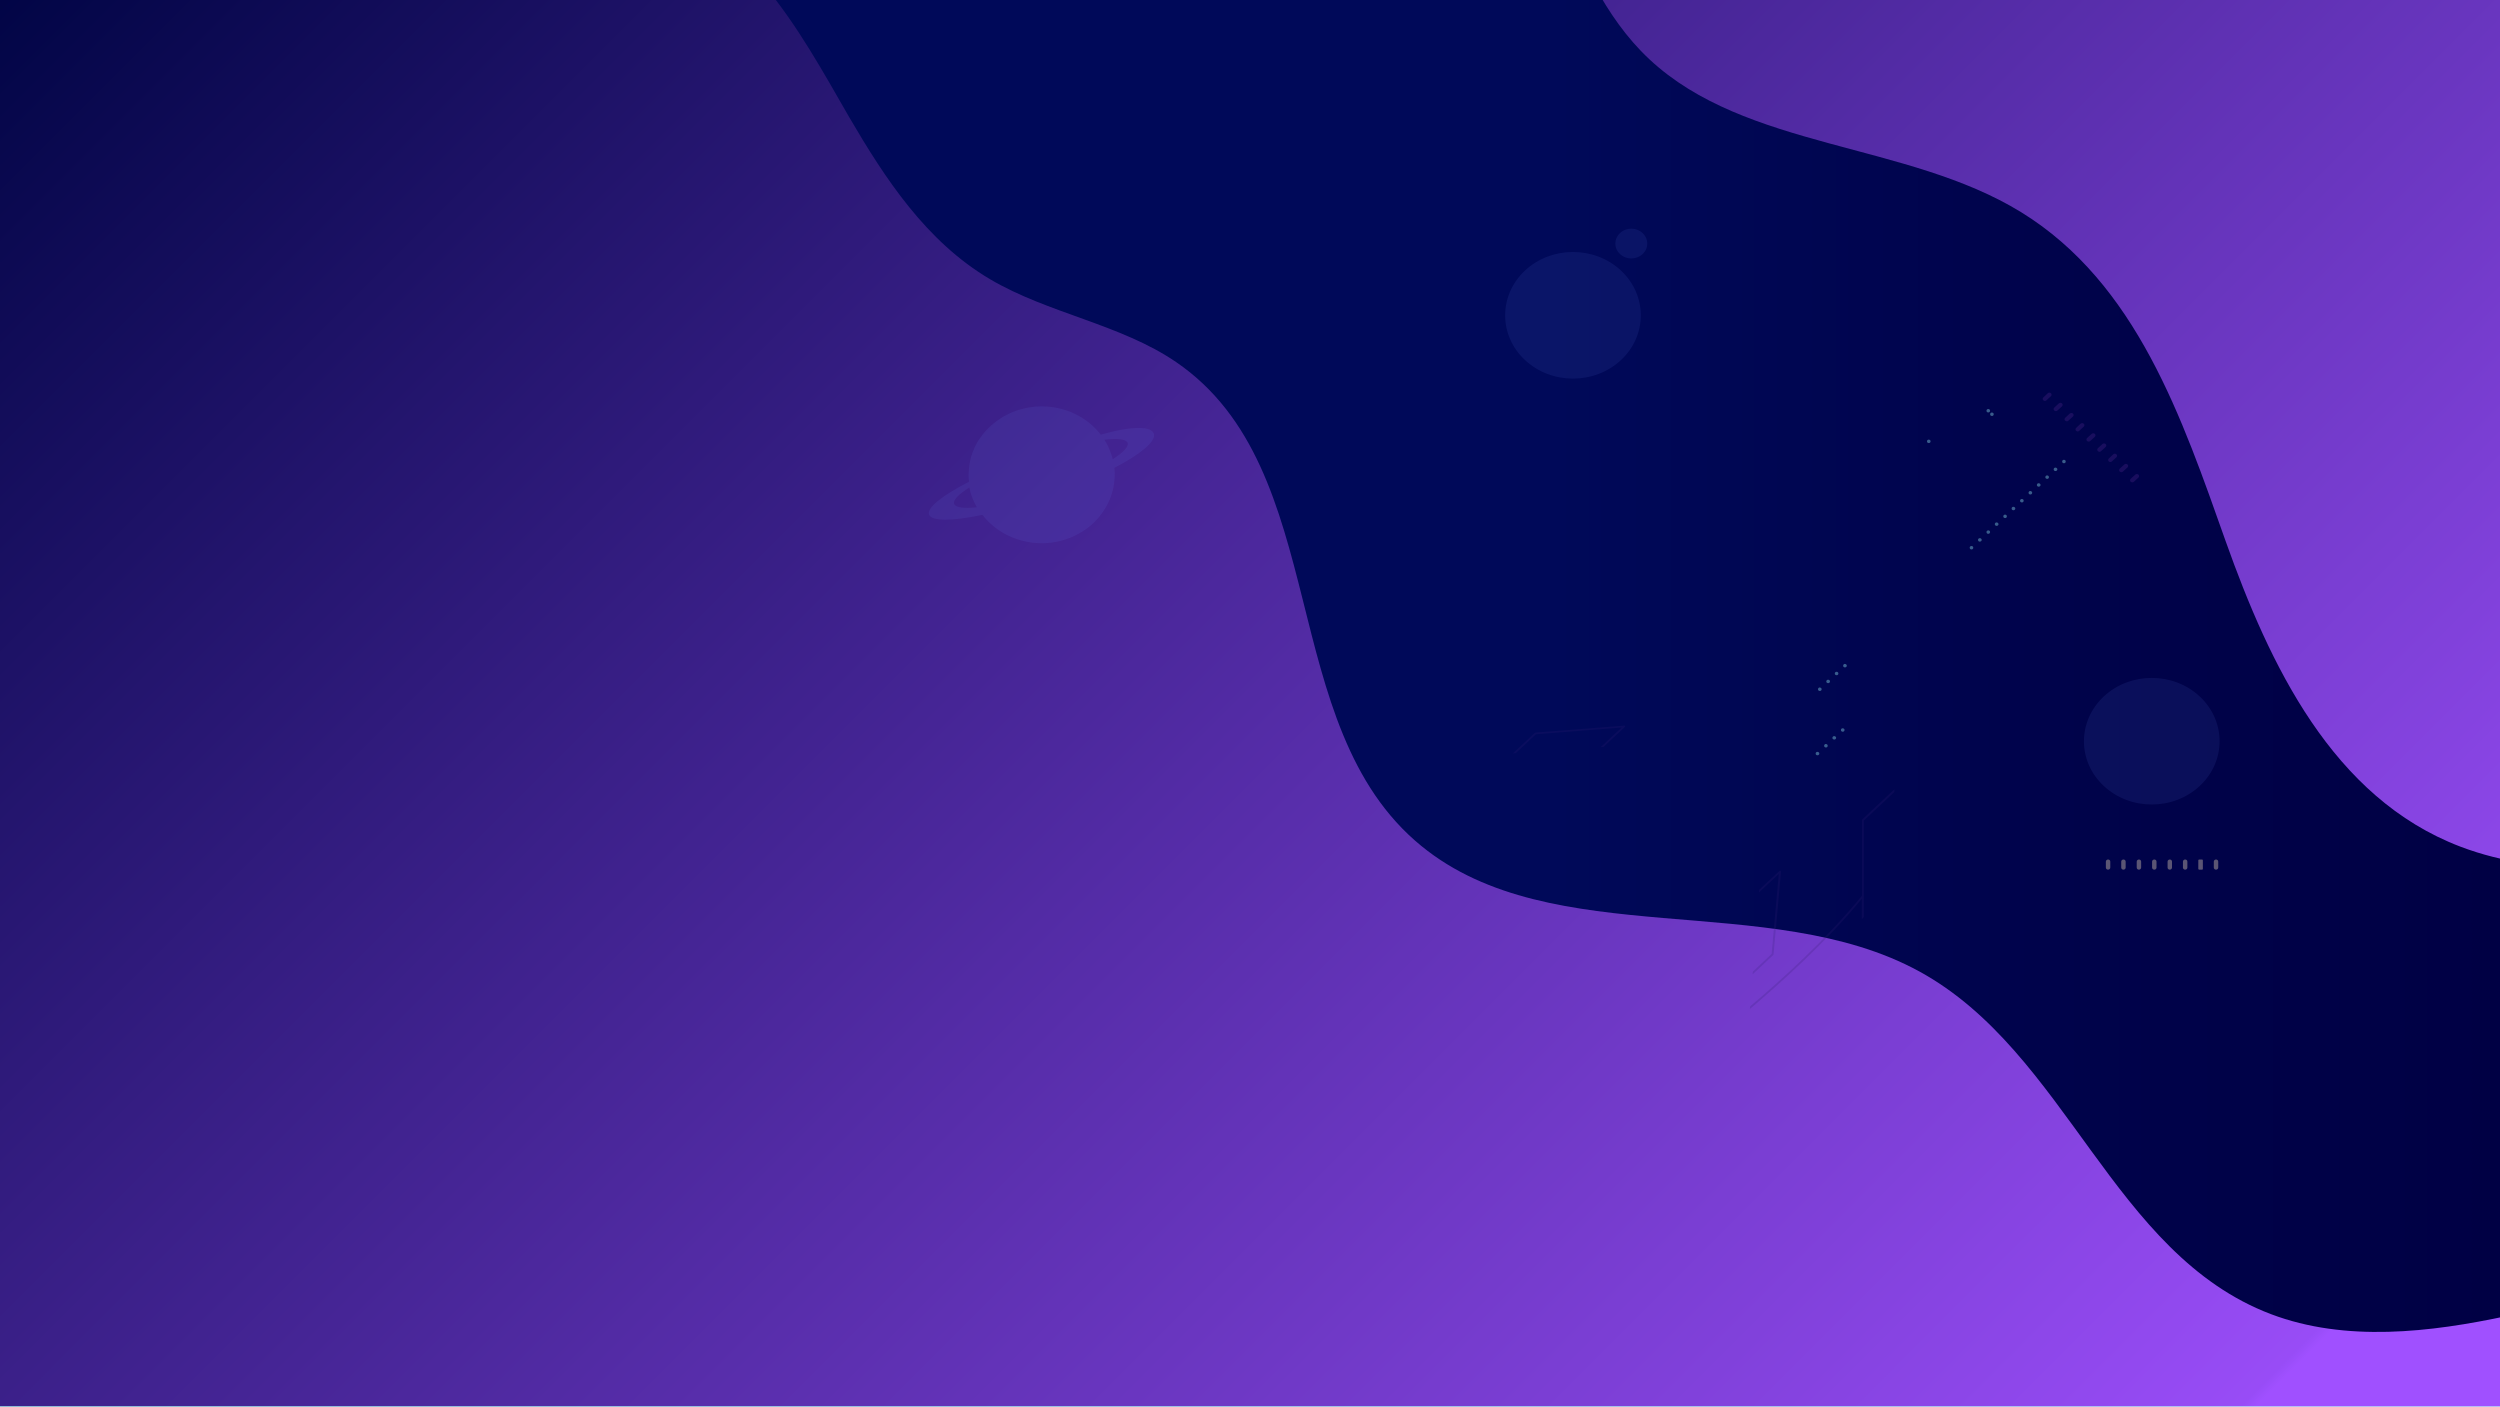
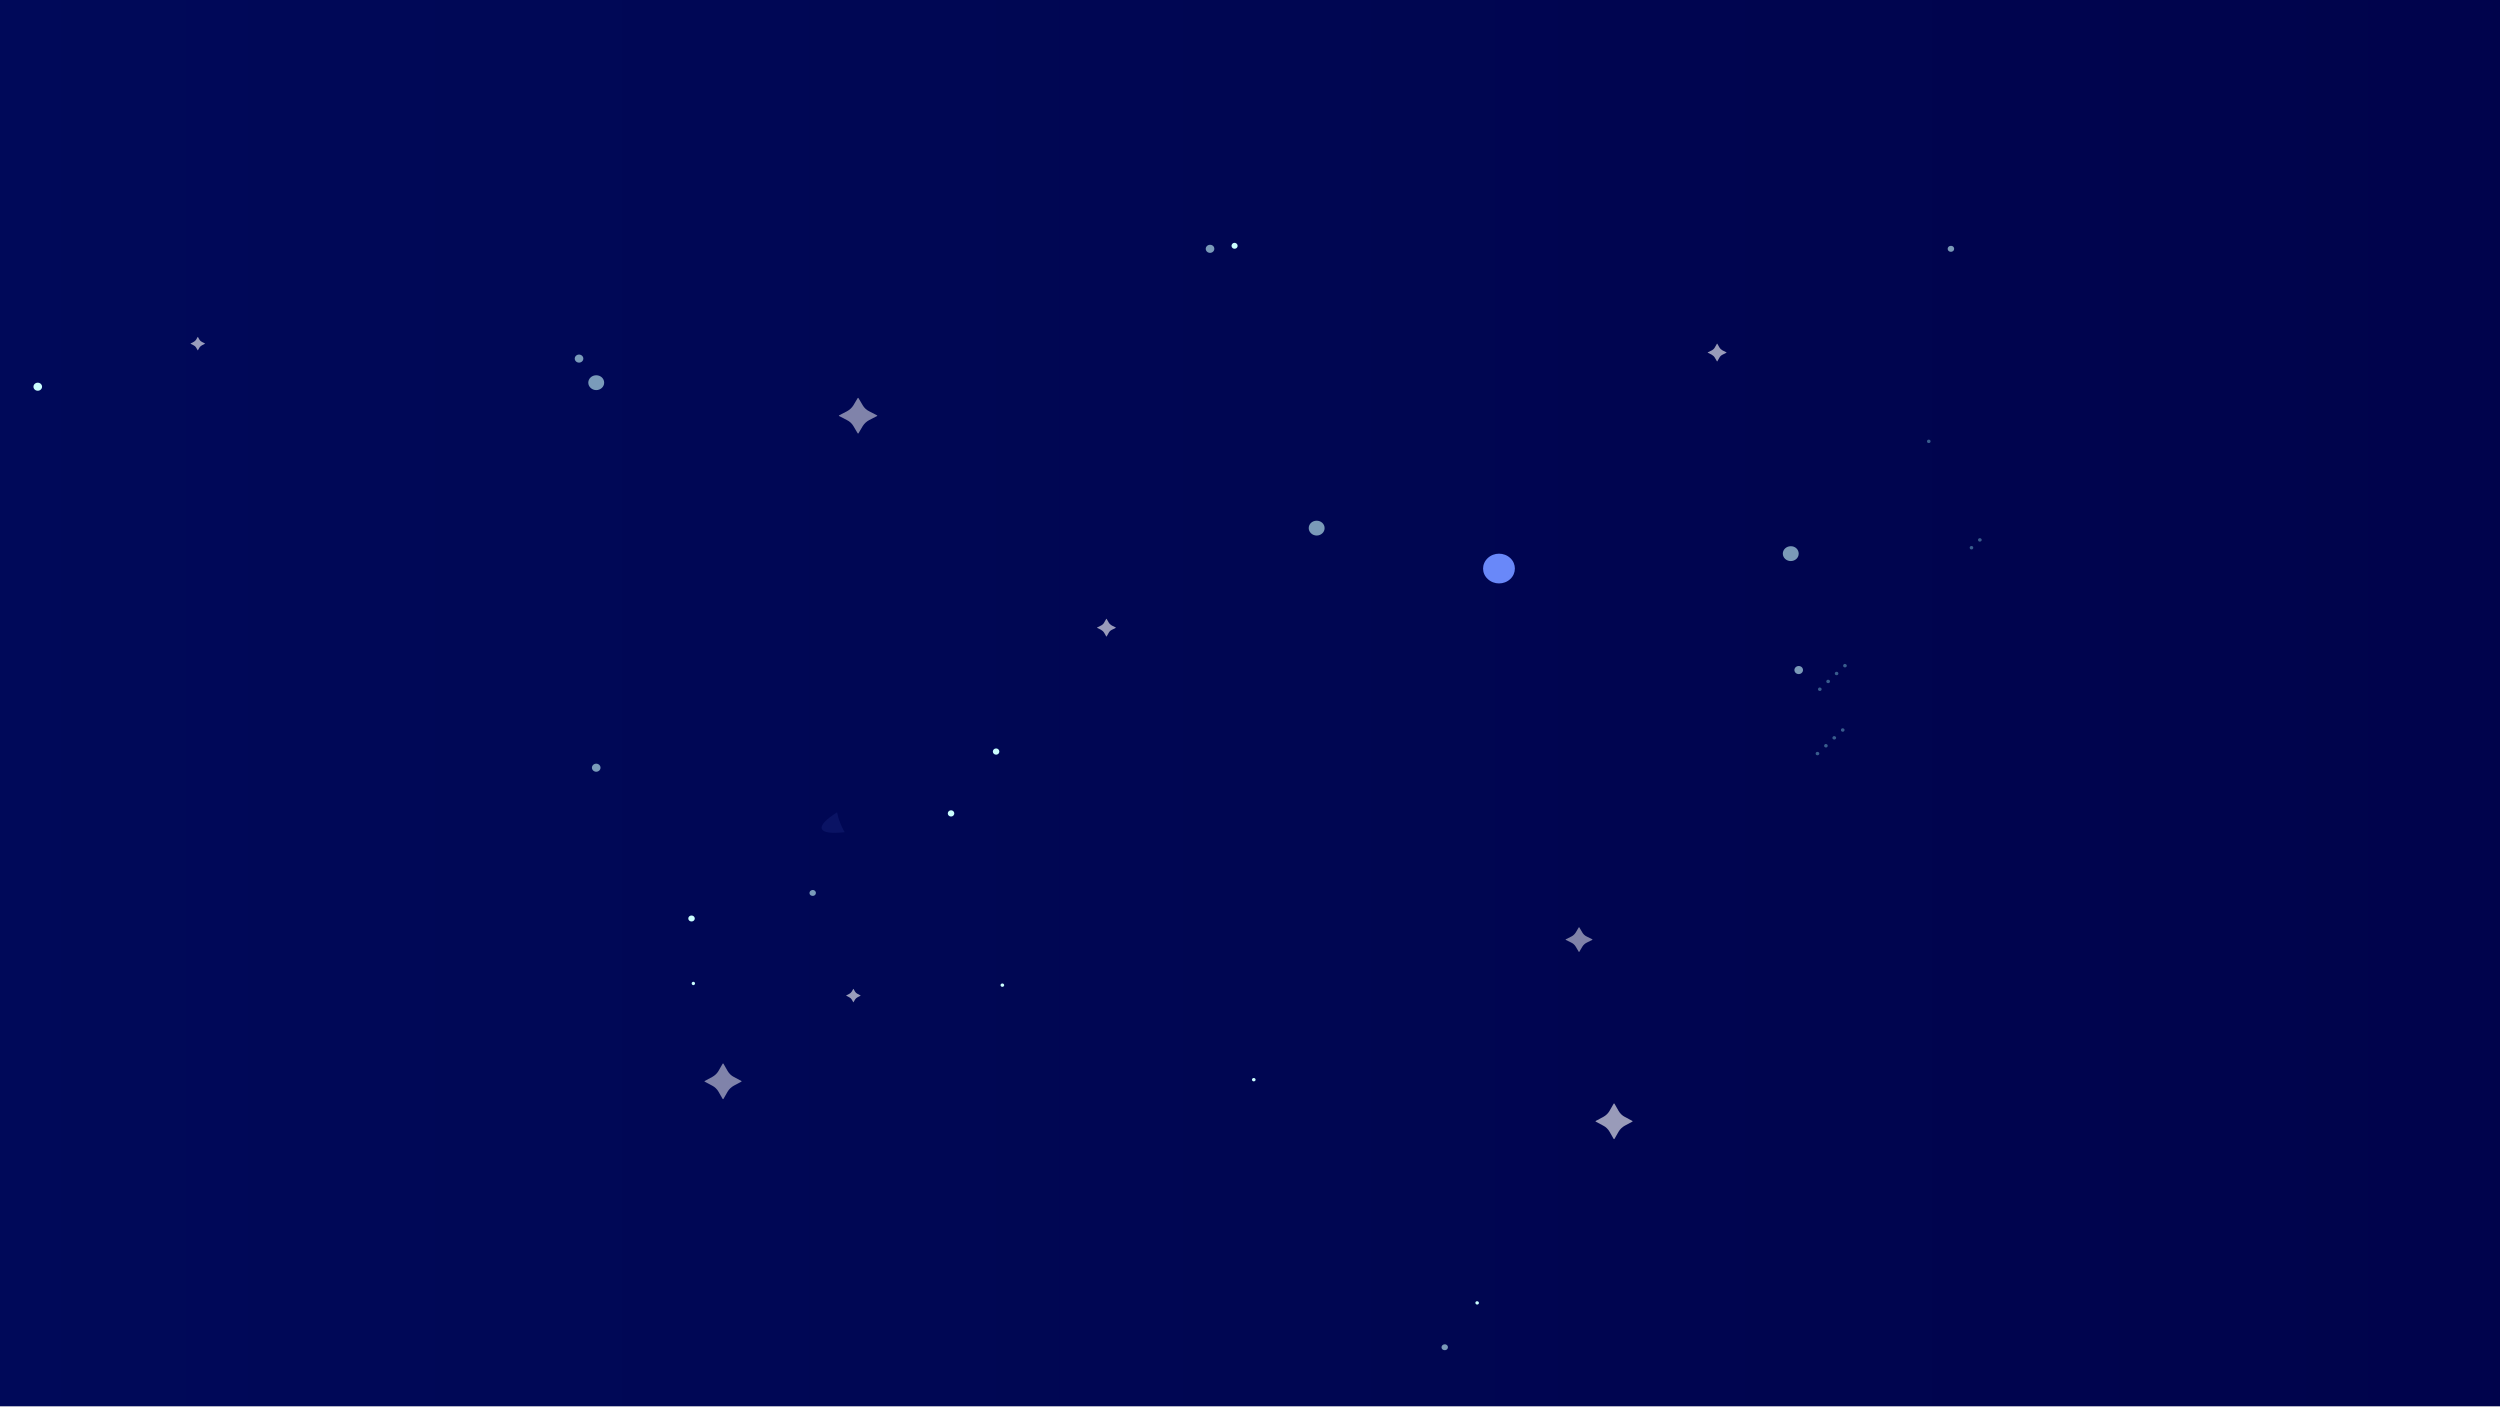
<svg xmlns="http://www.w3.org/2000/svg" xmlns:xlink="http://www.w3.org/1999/xlink" version="1.1" id="Layer_1" x="0px" y="0px" viewBox="0 0 1920 1080" style="enable-background:new 0 0 1920 1080;" xml:space="preserve">
  <style type="text/css">
- 	.st0{clip-path:url(#SVGID_2_);fill:url(#SVGID_3_);}
- 	.st1{clip-path:url(#SVGID_2_);fill:url(#SVGID_4_);}
- 	.st2{clip-path:url(#SVGID_2_);}
- 	.st3{fill:url(#SVGID_5_);}
- 	.st4{opacity:0.1;fill:#6988F9;}
- 	.st5{opacity:0.4;fill:#8FE2EA;}
- 	.st6{opacity:0.4;}
- 	.st7{fill:#E3D2B4;}
- 	.st8{fill:#3E1E7D;}
- 	.st9{opacity:0.2;}
- 	.st10{fill:#331D74;}
+ 	.st0{clip-path:url(#SVGID_2_);}
+ 	.st1{fill:url(#SVGID_3_);}
+ 	.st2{opacity:0.1;fill:#6988F9;}
+ 	.st3{fill:#6988F9;}
+ 	.st4{fill:#CBFEFE;}
+ 	.st5{opacity:0.6;fill:#CBFEFE;}
+ 	.st6{opacity:0.5;fill:#FFFFFF;}
+ 	.st7{opacity:0.6;fill:#FFFFFF;}
+ 	.st8{opacity:0.4;fill:#8FE2EA;}
</style>
  <g>
    <defs>
-       <rect id="SVGID_1_" width="1920" height="1080" />
+       <polyline id="SVGID_1_" points="1920,1080 0,1080 0,0 1920,0   " />
    </defs>
    <clipPath id="SVGID_2_">
      <use xlink:href="#SVGID_1_" style="overflow:visible;" />
    </clipPath>
-     <linearGradient id="SVGID_3_" gradientUnits="userSpaceOnUse" x1="1770.256" y1="-229.966" x2="605.329" y2="877.035">
-       <stop offset="2.423880e-03" style="stop-color:#A050FF" />
-       <stop offset="0.256" style="stop-color:#6989F8" />
-       <stop offset="0.496" style="stop-color:#3CB7F2" />
-       <stop offset="0.707" style="stop-color:#1CD8EE" />
-       <stop offset="0.882" style="stop-color:#08EDEB" />
-       <stop offset="1" style="stop-color:#01F4EA" />
-     </linearGradient>
-     <rect class="st0" width="1920" height="1080" />
-     <linearGradient id="SVGID_4_" gradientUnits="userSpaceOnUse" x1="197.347" y1="-228.212" x2="1722.65" y2="1297.091">
-       <stop offset="3.409785e-07" style="stop-color:#000444" />
-       <stop offset="0.928" style="stop-color:#984CF6" />
-       <stop offset="0.929" style="stop-color:#994DF8" />
-       <stop offset="0.932" style="stop-color:#A050FF" />
-     </linearGradient>
-     <rect x="-19.7" y="-11.1" class="st1" width="1959.5" height="1091.1" />
-     <g class="st2">
-       <linearGradient id="SVGID_5_" gradientUnits="userSpaceOnUse" x1="586.996" y1="505.895" x2="1939.742" y2="505.895">
+     <g class="st0">
+       <linearGradient id="SVGID_3_" gradientUnits="userSpaceOnUse" x1="-3222.838" y1="1213.481" x2="3962.362" y2="1213.481">
        <stop offset="0.445" style="stop-color:#000959" />
        <stop offset="0.725" style="stop-color:#00034B" />
        <stop offset="0.988" style="stop-color:#000044" />
      </linearGradient>
-       <path class="st3" d="M1939.7,663v344.5c-4.5,1-9,2-13.5,3c-60.1,12.9-124.8,20.4-182-1.2c-122.2-46.3-156.4-200.9-270.1-263.2    c-115.5-63.3-281.7-14.1-382.5-96.4c-112.9-92.1-67.4-288.9-188.3-371.6c-42.7-29.2-98.3-37.3-143-63.7    c-48.9-28.9-80.4-77-108.1-124.4C632.2,55.3,612.7,19.7,587-11.1h637.5c11.3,20.7,24.5,40,42.1,56.5    c74.1,69.4,198,63.6,285.7,117.6c88.9,54.8,123.6,158.5,157.1,252.9c33.6,94.3,81.7,196.9,180.4,234.4    C1906.2,656.5,1922.8,660.6,1939.7,663z" />
+       <path class="st1" d="M3962.4,1946.2v1607.2c-24,4.7-47.8,9.3-71.8,13.8c-319.1,60.2-663.1,95.1-966.5-5.8    c-649.1-216-830.5-937.1-1434.4-1227.9c-613.7-295.3-1496-65.8-2031.8-449.7c-599.5-429.6-357.8-1347.4-999.9-1733.6    C-1768.8,13.9-2064.2-23.6-2301.9-147c-259.6-134.8-427.1-359.1-573.9-580.3c-106.9-160.9-210.5-327.3-347-470.9H163.3    c59.8,96.4,129.9,186.5,223.6,263.5C780.7-611,1438.6-637.8,1904.2-386.1c472.4,255.5,656.4,739.3,834.6,1179.5    c178.3,440.1,434.2,918.3,958.2,1093.6C3783.9,1916,3872.5,1935,3962.4,1946.2z" />
      <g>
-         <path class="st4" d="M886.3,333.9c-0.8-6.6-15.6-7.3-40.9-0.1c1,1.2,1.9,2.6,2.8,3.9c10-1.2,16.6-0.5,17.8,2.4     c1.1,2.8-3.2,7.4-11.4,12.6c-0.2-0.9-0.5-1.8-0.7-2.6c-0.1-0.2-0.1-0.4-0.2-0.5c-0.7-2.2-1.6-4.4-2.5-6.4c0-0.1-0.1-0.2-0.1-0.3     c-7.6-15.6-23.2-27.2-41.9-30.1c0,0,0,0,0,0c-1.4-0.2-2.8-0.4-4.3-0.5c0,0-0.1,0-0.1,0c-1.4-0.1-2.9-0.2-4.4-0.2c0,0,0,0,0,0h0     c-0.2,0-0.3,0-0.5,0c-2.8,0-5.5,0.2-8.2,0.6l0,0c0,0,0,0,0,0c-1.5,0.2-2.9,0.5-4.3,0.8c-0.2,0-0.3,0.1-0.5,0.1     c-1.4,0.3-2.8,0.7-4.1,1.1c0,0-0.1,0-0.1,0c-1.4,0.4-2.7,0.9-4,1.4c-0.1,0-0.2,0.1-0.3,0.1c-1.3,0.5-2.5,1-3.7,1.6     c-0.2,0.1-0.4,0.2-0.5,0.3c-1.2,0.6-2.4,1.2-3.6,1.9c0,0-0.1,0-0.1,0.1c-1.1,0.6-2.2,1.3-3.3,2.1c-0.2,0.1-0.3,0.2-0.5,0.3     c-0.3,0.2-0.6,0.4-1,0.7c0,0,0,0,0,0c0,0,0,0,0,0c-0.7,0.5-1.4,1-2.1,1.6c-0.2,0.1-0.4,0.3-0.5,0.4c-0.7,0.6-1.4,1.1-2,1.7     c-0.1,0.1-0.1,0.1-0.2,0.2c-0.7,0.6-1.4,1.3-2.1,2c0,0,0,0,0,0c-2.1,2.1-4.1,4.4-5.8,6.9c-0.1,0.1-0.2,0.2-0.2,0.3     c-0.5,0.7-0.9,1.4-1.4,2c-0.1,0.2-0.2,0.4-0.3,0.5c-0.4,0.6-0.8,1.3-1.1,2c-0.1,0.2-0.2,0.4-0.3,0.6c-0.4,0.7-0.7,1.4-1.1,2.1     c-0.1,0.2-0.2,0.3-0.2,0.5c-0.6,1.3-1.1,2.6-1.6,3.9c0,0,0,0.1,0,0.1c-0.2,0.5-0.3,0.9-0.5,1.4c-0.1,0.2-0.1,0.4-0.2,0.6     c-0.2,0.7-0.4,1.4-0.6,2.1c-0.1,0.3-0.2,0.6-0.2,0.9c-0.2,0.6-0.3,1.2-0.4,1.9c-0.1,0.3-0.1,0.7-0.2,1c-0.1,0.6-0.2,1.2-0.3,1.8     c0,0,0,0,0,0c0,0,0,0.1,0,0.1c0,0.4-0.1,0.7-0.1,1.1c-0.1,0.7-0.1,1.3-0.2,2c0,0.3-0.1,0.6-0.1,0.9c-0.1,1-0.1,2-0.1,3     c0,1.8,0.1,3.5,0.3,5.2c-20.5,10.5-32.7,20.1-30.6,25.3c2.1,5.2,18.1,4.9,40.9,0.1c0,0,0,0,0,0c3.4,4.4,7.6,8.4,12.3,11.6l0,0     c0,0,0,0,0,0c8.6,5.9,19.1,9.6,30.4,10.1c1,0,1.9,0.1,2.9,0.1c1.1,0,2.1,0,3.2-0.1c0.3,0,0.7,0,1-0.1c0.7,0,1.4-0.1,2.1-0.2     c0.4,0,0.8-0.1,1.1-0.1c0.7-0.1,1.3-0.2,2-0.3c0.4-0.1,0.8-0.1,1.1-0.2c0.7-0.1,1.3-0.3,2-0.4c0.3-0.1,0.7-0.1,1-0.2     c0.8-0.2,1.5-0.4,2.3-0.6c0.2-0.1,0.4-0.1,0.6-0.2c2-0.6,3.9-1.2,5.8-2c0.2-0.1,0.4-0.2,0.5-0.2c0.8-0.3,1.5-0.6,2.2-1     c0.2-0.1,0.4-0.2,0.6-0.3c0.7-0.3,1.4-0.7,2.1-1.1c0.2-0.1,0.4-0.2,0.6-0.3c0.7-0.4,1.5-0.8,2.2-1.3c0.1-0.1,0.2-0.1,0.4-0.2     c2.6-1.6,5.1-3.4,7.3-5.4c0,0,0,0,0,0c0.6-0.5,1.2-1.1,1.8-1.6c0.1-0.1,0.2-0.2,0.3-0.3c0,0,0,0,0,0c0.1-0.1,0.1-0.1,0.2-0.2     c0.5-0.5,1-1,1.5-1.6c0.1-0.1,0.2-0.2,0.3-0.3c0,0,0.1-0.1,0.1-0.1c0.1-0.1,0.1-0.1,0.2-0.2c0.5-0.5,1-1.1,1.5-1.7     c0-0.1,0.1-0.1,0.1-0.2c6.9-8.3,11.3-18.6,11.8-29.8c0-0.8,0.1-1.7,0.1-2.5c0,0,0,0,0,0c0-1.1-0.1-2.3-0.1-3.4     c0-0.3,0-0.6-0.1-0.9c0-0.3,0-0.6-0.1-0.9c0,0,0,0,0,0C876.2,348.7,886.9,339.4,886.3,333.9z M744,372.1c0-0.3-0.1-0.5-0.1-0.8     C744,371.6,744,371.9,744,372.1z M732.8,387.1c-1.2-2.9,3.3-7.4,11.6-12.7c0-0.1,0-0.1,0-0.2c0.3,1.4,0.6,2.7,1,4.1l0,0     c0,0,0,0,0,0c0.3,1.2,0.7,2.3,1.2,3.5c0,0,0,0,0,0.1c0.9,2.3,1.9,4.5,3,6.6c0,0,0,0.1,0.1,0.1c0.2,0.3,0.4,0.7,0.6,1     C740.4,390.6,734,389.9,732.8,387.1z" />
-         <path class="st4" d="M1689.4,534.9c-20.3-19-53.4-19-73.7,0c-20.3,19-20.3,49.8,0,68.7c20.3,19,53.4,19,73.7,0     C1709.7,584.7,1709.7,553.8,1689.4,534.9z" />
-         <path class="st4" d="M1244.9,207.8c-20.3-19-53.4-19-73.7,0c-20.3,19-20.3,49.8,0,68.7c20.3,19,53.4,19,73.7,0     C1265.2,257.6,1265.2,226.8,1244.9,207.8z" />
-         <path class="st4" d="M1261.5,179c-4.8-4.5-12.5-4.5-17.3,0c-4.8,4.5-4.8,11.7,0,16.1c4.8,4.5,12.5,4.5,17.3,0     C1266.3,190.7,1266.3,183.5,1261.5,179z" />
+         <path class="st2" d="M642.4,621.7c0-0.3-0.1-0.5-0.1-0.8C642.3,621.2,642.4,621.4,642.4,621.7z M631.2,636.6     c-1.2-2.9,3.3-7.4,11.6-12.7c0-0.1,0-0.1,0-0.2c0.3,1.4,0.6,2.7,1,4.1l0,0c0,0,0,0,0,0c0.3,1.2,0.7,2.3,1.2,3.5c0,0,0,0,0,0.1     c0.9,2.3,1.9,4.5,3,6.6c0,0,0,0.1,0.1,0.1c0.2,0.3,0.4,0.7,0.6,1C638.8,640.2,632.3,639.5,631.2,636.6z" />
+         <path class="st3" d="M1159.9,428.6c-4.8-4.5-12.5-4.5-17.3,0c-4.8,4.5-4.8,11.7,0,16.1c4.8,4.5,12.5,4.5,17.3,0     C1164.6,440.3,1164.6,433,1159.9,428.6z" />
+       </g>
+       <g>
+         <ellipse class="st4" cx="29" cy="297" rx="3.3" ry="3.1" />
+         <path class="st5" d="M448,275.4c0,1.7-1.5,3.1-3.3,3.1c-1.8,0-3.3-1.4-3.3-3.1c0-1.7,1.5-3.1,3.3-3.1     C446.5,272.3,448,273.7,448,275.4z" />
+         <path class="st5" d="M1384.7,514.6c0,1.7-1.5,3.1-3.3,3.1c-1.8,0-3.3-1.4-3.3-3.1c0-1.7,1.5-3.1,3.3-3.1     C1383.3,511.5,1384.7,512.9,1384.7,514.6z" />
+         <path class="st4" d="M533.6,705.4c0,1.3-1.1,2.3-2.5,2.3c-1.4,0-2.5-1-2.5-2.3c0-1.3,1.1-2.3,2.5-2.3     C532.5,703.1,533.6,704.2,533.6,705.4z" />
+         <path class="st4" d="M949.6,187c1,0.8,1.2,2.2,0.4,3.2c-0.8,1-2.3,1.1-3.3,0.4c-1-0.8-1.2-2.2-0.4-3.2     C947.1,186.3,948.6,186.2,949.6,187z" />
+         <path class="st5" d="M1381.4,425.2c0,3.2-2.7,5.7-6.1,5.7c-3.4,0-6.1-2.6-6.1-5.7c0-3.2,2.8-5.7,6.1-5.7     C1378.7,419.4,1381.4,422,1381.4,425.2z" />
+         <path class="st5" d="M464,293.9c0,3.2-2.8,5.7-6.1,5.7s-6.1-2.6-6.1-5.7s2.7-5.7,6.1-5.7S464,290.7,464,293.9z" />
+         <path class="st5" d="M1017.3,405.6c0,3.2-2.8,5.7-6.1,5.7s-6.1-2.6-6.1-5.7c0-3.2,2.7-5.7,6.1-5.7S1017.3,402.4,1017.3,405.6z" />
+         <path class="st5" d="M461.2,589.6c0,1.7-1.5,3.1-3.3,3.1c-1.8,0-3.3-1.4-3.3-3.1c0-1.7,1.5-3.1,3.3-3.1     C459.7,586.5,461.2,587.9,461.2,589.6z" />
+         <path class="st5" d="M932.6,191.1c0,1.7-1.5,3.1-3.3,3.1c-1.8,0-3.3-1.4-3.3-3.1c0-1.7,1.5-3.1,3.3-3.1     C931.2,188,932.6,189.3,932.6,191.1z" />
+         <path class="st4" d="M767.5,577.2c0,1.3-1.1,2.4-2.5,2.4s-2.5-1.1-2.5-2.4c0-1.3,1.1-2.4,2.5-2.4S767.5,575.9,767.5,577.2z" />
+         <path class="st4" d="M730.4,627.1c-1.4,0-2.5-1.1-2.5-2.4s1.1-2.4,2.5-2.4s2.5,1.1,2.5,2.4S731.8,627.1,730.4,627.1z" />
+         <ellipse class="st4" cx="962.9" cy="829.2" rx="1.4" ry="1.3" />
+         <path class="st4" d="M533.8,755.3c0,0.7-0.6,1.3-1.3,1.3c-0.7,0-1.3-0.6-1.3-1.3c0-0.7,0.6-1.3,1.3-1.3     C533.2,754,533.8,754.6,533.8,755.3z" />
+         <path class="st5" d="M1111.1,1032.9c1.1,0.8,1.2,2.2,0.4,3.2c-0.8,1-2.4,1.1-3.5,0.4c-1.1-0.8-1.2-2.2-0.4-3.2     C1108.5,1032.3,1110.1,1032.1,1111.1,1032.9z" />
+         <path class="st5" d="M625.7,684c1.1,0.8,1.2,2.2,0.4,3.2c-0.8,1-2.4,1.1-3.5,0.4c-1.1-0.8-1.2-2.2-0.4-3.2     C623.1,683.4,624.7,683.2,625.7,684z" />
+         <ellipse class="st4" cx="-11.5" cy="224" rx="1.4" ry="1.3" />
+         <path class="st5" d="M1500.8,191.1c0,1.3-1.1,2.3-2.5,2.3c-1.4,0-2.5-1-2.5-2.3c0-1.3,1.1-2.3,2.5-2.3     C1499.7,188.7,1500.8,189.8,1500.8,191.1z" />
+         <path class="st4" d="M771.2,756.6c0,0.7-0.6,1.3-1.4,1.3c-0.8,0-1.4-0.6-1.4-1.3c0-0.7,0.6-1.3,1.4-1.3     C770.6,755.3,771.2,755.9,771.2,756.6z" />
+         <path class="st4" d="M-248.9,222.6c0.1,0.7-0.5,1.3-1.2,1.4c-0.8,0.1-1.4-0.5-1.5-1.2s0.5-1.3,1.2-1.4     C-249.7,221.4-249,221.9-248.9,222.6z" />
+         <path class="st4" d="M1135.7,1000.1c0.3,0.7,0,1.4-0.7,1.7c-0.7,0.3-1.5,0-1.8-0.7c-0.3-0.7,0-1.4,0.7-1.7     C1134.6,999.2,1135.4,999.5,1135.7,1000.1z" />
+         <path class="st6" d="M555.6,816.9l3.2,5.6c1.1,1.9,2.8,3.6,4.8,4.6l5.8,3.1c0.2,0.1,0.2,0.4,0,0.5l-5.8,3.1     c-2,1.1-3.7,2.7-4.8,4.6l-3.2,5.6c-0.1,0.2-0.4,0.2-0.6,0l-3.2-5.6c-1.1-1.9-2.8-3.6-4.8-4.6l-5.8-3.1c-0.2-0.1-0.2-0.4,0-0.5     l5.8-3.1c2-1.1,3.7-2.7,4.8-4.6l3.2-5.6C555.2,816.7,555.5,816.7,555.6,816.9z" />
+         <path class="st7" d="M1239.9,847.6l3.2,5.6c1.1,1.9,2.8,3.6,4.8,4.6l5.8,3.1c0.2,0.1,0.2,0.4,0,0.5l-5.8,3.1     c-2,1.1-3.7,2.7-4.8,4.6l-3.2,5.6c-0.1,0.2-0.4,0.2-0.6,0l-3.2-5.6c-1.1-1.9-2.8-3.6-4.8-4.6l-5.8-3.1c-0.2-0.1-0.2-0.4,0-0.5     l5.8-3.1c2-1.1,3.7-2.7,4.8-4.6l3.2-5.6C1239.4,847.4,1239.7,847.4,1239.9,847.6z" />
+         <path class="st6" d="M659.3,305.7l3.3,5.6c1.1,1.9,2.9,3.6,5,4.6l6,3.1c0.2,0.1,0.2,0.4,0,0.5l-6,3.1c-2.1,1.1-3.8,2.7-5,4.6     l-3.3,5.6c-0.1,0.2-0.5,0.2-0.6,0l-3.3-5.6c-1.1-1.9-2.9-3.6-5-4.6l-6-3.1c-0.2-0.1-0.2-0.4,0-0.5l6-3.1c2.1-1.1,3.8-2.7,5-4.6     l3.3-5.6C658.9,305.5,659.2,305.5,659.3,305.7z" />
+         <path class="st7" d="M152,258.8l1.2,2.1c0.4,0.7,1.1,1.3,1.9,1.7l2.3,1.2c0.1,0,0.1,0.2,0,0.2l-2.3,1.2c-0.8,0.4-1.4,1-1.9,1.7     l-1.2,2.1c0,0.1-0.2,0.1-0.2,0l-1.2-2.1c-0.4-0.7-1.1-1.3-1.9-1.7l-2.3-1.2c-0.1,0-0.1-0.2,0-0.2l2.3-1.2c0.8-0.4,1.4-1,1.9-1.7     l1.2-2.1C151.8,258.7,151.9,258.7,152,258.8z" />
+         <path class="st7" d="M655.5,759.5l1.2,2.1c0.4,0.7,1.1,1.3,1.9,1.7l2.3,1.2c0.1,0,0.1,0.2,0,0.2l-2.3,1.2c-0.8,0.4-1.4,1-1.9,1.7     l-1.2,2.1c0,0.1-0.2,0.1-0.2,0l-1.2-2.1c-0.4-0.7-1.1-1.3-1.9-1.7l-2.3-1.2c-0.1,0-0.1-0.2,0-0.2l2.3-1.2c0.8-0.4,1.4-1,1.9-1.7     l1.2-2.1C655.3,759.5,655.4,759.5,655.5,759.5z" />
+         <path class="st7" d="M849.9,475.3l1.6,2.8c0.6,1,1.4,1.7,2.4,2.3l3,1.5c0.1,0.1,0.1,0.2,0,0.3l-3,1.5c-1,0.5-1.9,1.3-2.4,2.3     l-1.6,2.8c-0.1,0.1-0.2,0.1-0.3,0l-1.6-2.8c-0.6-1-1.4-1.7-2.4-2.3l-3-1.5c-0.1-0.1-0.1-0.2,0-0.3l3-1.5c1-0.5,1.9-1.3,2.4-2.3     l1.6-2.8C849.7,475.2,849.8,475.2,849.9,475.3z" />
+         <path class="st7" d="M1318.9,264l1.6,2.8c0.6,1,1.4,1.7,2.4,2.3l3,1.5c0.1,0.1,0.1,0.2,0,0.3l-3,1.5c-1,0.5-1.9,1.3-2.4,2.3     l-1.6,2.8c-0.1,0.1-0.2,0.1-0.3,0l-1.6-2.8c-0.6-1-1.4-1.7-2.4-2.3l-3-1.5c-0.1-0.1-0.1-0.2,0-0.3l3-1.5c1-0.5,1.9-1.3,2.4-2.3     l1.6-2.8C1318.6,263.9,1318.8,263.9,1318.9,264z" />
+         <path class="st6" d="M1212.9,712.2l2.3,3.9c0.8,1.4,2,2.5,3.5,3.2l4.2,2.1c0.2,0.1,0.2,0.3,0,0.4l-4.2,2.1     c-1.5,0.7-2.7,1.9-3.5,3.2l-2.3,3.9c-0.1,0.2-0.3,0.2-0.4,0l-2.3-3.9c-0.8-1.4-2-2.5-3.5-3.2l-4.2-2.1c-0.2-0.1-0.2-0.3,0-0.4     l4.2-2.1c1.5-0.7,2.7-1.9,3.5-3.2l2.3-3.9C1212.6,712.1,1212.8,712.1,1212.9,712.2z" />
      </g>
    </g>
-     <g class="st2">
+     <g class="st0">
      <g>
-         <path class="st5" d="M1534.4,403.5c-0.5,0.5-1.4,0.5-2,0c-0.5-0.5-0.5-1.3,0-1.9c0.5-0.5,1.4-0.5,2,0     C1535,402.2,1535,403,1534.4,403.5z M1540.9,397.5c-0.5,0.5-1.4,0.5-2,0c-0.5-0.5-0.5-1.3,0-1.9c0.5-0.5,1.4-0.5,2,0     C1541.4,396.2,1541.4,397,1540.9,397.5z M1547.3,391.5c-0.5,0.5-1.4,0.5-2,0c-0.5-0.5-0.5-1.3,0-1.9c0.5-0.5,1.4-0.5,2,0     C1547.9,390.2,1547.9,391,1547.3,391.5z M1553.8,385.5c-0.5,0.5-1.4,0.5-2,0s-0.5-1.3,0-1.9c0.5-0.5,1.4-0.5,2,0     C1554.3,384.1,1554.3,385,1553.8,385.5z M1560.3,379.4c-0.5,0.5-1.4,0.5-2,0c-0.5-0.5-0.5-1.3,0-1.9s1.4-0.5,2,0     S1560.8,378.9,1560.3,379.4z M1566.7,373.4c-0.5,0.5-1.4,0.5-2,0c-0.5-0.5-0.5-1.3,0-1.9c0.5-0.5,1.4-0.5,2,0     C1567.3,372.1,1567.3,372.9,1566.7,373.4z M1573.2,367.4c-0.5,0.5-1.4,0.5-2,0c-0.5-0.5-0.5-1.3,0-1.9c0.5-0.5,1.4-0.5,2,0     C1573.7,366.1,1573.7,366.9,1573.2,367.4z M1579.6,361.4c-0.5,0.5-1.4,0.5-2,0c-0.5-0.5-0.5-1.3,0-1.9c0.5-0.5,1.4-0.5,2,0     C1580.2,360,1580.2,360.9,1579.6,361.4z M1586.1,355.4c-0.5,0.5-1.4,0.5-2,0c-0.5-0.5-0.5-1.3,0-1.9c0.5-0.5,1.4-0.5,2,0     C1586.6,354,1586.6,354.8,1586.1,355.4z M1528,407.7c-0.5-0.5-1.4-0.5-2,0c-0.5,0.5-0.5,1.3,0,1.9c0.5,0.5,1.4,0.5,2,0     C1528.5,409,1528.5,408.2,1528,407.7z M1521.5,413.7c-0.5-0.5-1.4-0.5-2,0c-0.5,0.5-0.5,1.3,0,1.9c0.5,0.5,1.4,0.5,2,0     C1522.1,415.1,1522.1,414.2,1521.5,413.7z M1515.1,419.7c-0.5-0.5-1.4-0.5-2,0c-0.5,0.5-0.5,1.3,0,1.9c0.5,0.5,1.4,0.5,2,0     C1515.6,421.1,1515.6,420.3,1515.1,419.7z M1398.6,530.3c-0.5,0.5-1.4,0.5-2,0c-0.5-0.5-0.5-1.3,0-1.9s1.4-0.5,2,0     S1399.1,529.8,1398.6,530.3z M1405,524.3c-0.5,0.5-1.4,0.5-2,0s-0.5-1.3,0-1.9c0.5-0.5,1.4-0.5,2,0     C1405.6,522.9,1405.6,523.7,1405,524.3z M1411.5,518.2c-0.5,0.5-1.4,0.5-2,0c-0.5-0.5-0.5-1.3,0-1.9c0.5-0.5,1.4-0.5,2,0     C1412,516.9,1412,517.7,1411.5,518.2z M1417.9,512.2c-0.5,0.5-1.4,0.5-2,0c-0.5-0.5-0.5-1.3,0-1.9s1.4-0.5,2,0     C1418.5,510.9,1418.5,511.7,1417.9,512.2z M1396.8,579.7c-0.5,0.5-1.4,0.5-2,0c-0.5-0.5-0.5-1.3,0-1.9c0.5-0.5,1.4-0.5,2,0     C1397.4,578.3,1397.4,579.2,1396.8,579.7z M1403.3,573.7c-0.5,0.5-1.4,0.5-2,0c-0.5-0.5-0.5-1.3,0-1.9s1.4-0.5,2,0     C1403.8,572.3,1403.8,573.2,1403.3,573.7z M1409.7,567.6c-0.5,0.5-1.4,0.5-2,0s-0.5-1.3,0-1.9c0.5-0.5,1.4-0.5,2,0     C1410.3,566.3,1410.3,567.1,1409.7,567.6z M1416.2,561.6c-0.5,0.5-1.4,0.5-2,0c-0.5-0.5-0.5-1.3,0-1.9c0.5-0.5,1.4-0.5,2,0     S1416.7,561.1,1416.2,561.6z M1480.3,339.9c-0.5-0.5-0.5-1.3,0-1.9c0.5-0.5,1.4-0.5,2,0c0.5,0.5,0.5,1.3,0,1.9     C1481.8,340.4,1480.9,340.4,1480.3,339.9z M1526,316.4c-0.5-0.5-0.5-1.3,0-1.9c0.5-0.5,1.4-0.5,2,0c0.5,0.5,0.5,1.3,0,1.9     C1527.4,316.9,1526.5,316.9,1526,316.4z M1528.8,319.1c-0.5-0.5-0.5-1.3,0-1.9c0.5-0.5,1.4-0.5,2,0c0.5,0.5,0.5,1.3,0,1.9     C1530.3,319.6,1529.4,319.6,1528.8,319.1z" />
-         <g class="st6">
-           <path class="st7" d="M1619,667.9L1619,667.9c-1,0-1.7-0.7-1.7-1.6v-4.6c0-0.9,0.8-1.6,1.7-1.6l0,0c1,0,1.7,0.7,1.7,1.6v4.6      C1620.7,667.2,1619.9,667.9,1619,667.9z" />
-           <path class="st7" d="M1630.8,667.9L1630.8,667.9c-1,0-1.7-0.7-1.7-1.6v-4.6c0-0.9,0.8-1.6,1.7-1.6l0,0c1,0,1.7,0.7,1.7,1.6v4.6      C1632.5,667.2,1631.8,667.9,1630.8,667.9z" />
-           <path class="st7" d="M1642.7,667.9L1642.7,667.9c-1,0-1.7-0.7-1.7-1.6v-4.6c0-0.9,0.8-1.6,1.7-1.6l0,0c1,0,1.7,0.7,1.7,1.6v4.6      C1644.4,667.2,1643.6,667.9,1642.7,667.9z" />
-           <path class="st7" d="M1654.5,667.9L1654.5,667.9c-1,0-1.7-0.7-1.7-1.6v-4.6c0-0.9,0.8-1.6,1.7-1.6l0,0c1,0,1.7,0.7,1.7,1.6v4.6      C1656.2,667.2,1655.5,667.9,1654.5,667.9z" />
-           <path class="st7" d="M1666.4,667.9L1666.4,667.9c-1,0-1.7-0.7-1.7-1.6v-4.6c0-0.9,0.8-1.6,1.7-1.6l0,0c1,0,1.7,0.7,1.7,1.6v4.6      C1668.1,667.2,1667.3,667.9,1666.4,667.9z" />
-           <path class="st7" d="M1678.2,667.9L1678.2,667.9c-1,0-1.7-0.7-1.7-1.6v-4.6c0-0.9,0.8-1.6,1.7-1.6l0,0c1,0,1.7,0.7,1.7,1.6v4.6      C1679.9,667.2,1679.2,667.9,1678.2,667.9z" />
-           <path class="st7" d="M1691.2,667.9h-2.3c-0.3,0-0.6-0.3-0.6-0.6v-6.6c0-0.3,0.3-0.6,0.6-0.6h2.3c0.3,0,0.6,0.3,0.6,0.6v6.6      C1691.8,667.7,1691.5,667.9,1691.2,667.9z" />
-           <path class="st7" d="M1701.9,667.9L1701.9,667.9c-1,0-1.7-0.7-1.7-1.6v-4.6c0-0.9,0.8-1.6,1.7-1.6l0,0c1,0,1.7,0.7,1.7,1.6v4.6      C1703.6,667.2,1702.9,667.9,1701.9,667.9z" />
-         </g>
-         <g class="st6">
-           <path class="st8" d="M1569.3,307.5L1569.3,307.5c-0.7-0.6-0.7-1.6,0-2.3l3.4-3.2c0.7-0.6,1.8-0.6,2.4,0l0,0      c0.7,0.6,0.7,1.6,0,2.3l-3.5,3.2C1571.1,308.1,1570,308.1,1569.3,307.5z" />
-           <path class="st8" d="M1577.7,315.3L1577.7,315.3c-0.7-0.6-0.7-1.6,0-2.3l3.5-3.2c0.7-0.6,1.8-0.6,2.4,0l0,0      c0.7,0.6,0.7,1.6,0,2.3l-3.5,3.2C1579.5,315.9,1578.4,315.9,1577.7,315.3z" />
-           <path class="st8" d="M1586.1,323.1L1586.1,323.1c-0.7-0.6-0.7-1.6,0-2.3l3.5-3.2c0.7-0.6,1.8-0.6,2.4,0l0,0      c0.7,0.6,0.7,1.6,0,2.3l-3.5,3.2C1587.9,323.7,1586.8,323.7,1586.1,323.1z" />
-           <path class="st8" d="M1594.5,330.9L1594.5,330.9c-0.7-0.6-0.7-1.6,0-2.3l3.4-3.2c0.7-0.6,1.8-0.6,2.4,0l0,0      c0.7,0.6,0.7,1.6,0,2.3l-3.5,3.2C1596.2,331.5,1595.2,331.5,1594.5,330.9z" />
-           <path class="st8" d="M1602.9,338.7L1602.9,338.7c-0.7-0.6-0.7-1.6,0-2.3l3.5-3.2c0.7-0.6,1.8-0.6,2.4,0l0,0      c0.7,0.6,0.7,1.6,0,2.3l-3.5,3.2C1604.6,339.3,1603.5,339.3,1602.9,338.7z" />
-           <path class="st8" d="M1611.2,346.5L1611.2,346.5c-0.7-0.6-0.7-1.6,0-2.3l3.5-3.2c0.7-0.6,1.8-0.6,2.4,0l0,0      c0.7,0.6,0.7,1.6,0,2.3l-3.5,3.2C1613,347.2,1611.9,347.2,1611.2,346.5z" />
-           <path class="st8" d="M1619.6,354.4L1619.6,354.4c-0.7-0.6-0.7-1.6,0-2.3l3.4-3.2c0.7-0.6,1.8-0.6,2.4,0l0,0      c0.7,0.6,0.7,1.6,0,2.3l-3.5,3.2C1621.4,355,1620.3,355,1619.6,354.4z" />
-           <path class="st8" d="M1628,362.2L1628,362.2c-0.7-0.6-0.7-1.6,0-2.3l3.5-3.2c0.7-0.6,1.8-0.6,2.4,0l0,0c0.7,0.6,0.7,1.6,0,2.3      l-3.5,3.2C1629.8,362.8,1628.7,362.8,1628,362.2z" />
-           <path class="st8" d="M1636.4,370L1636.4,370c-0.7-0.6-0.7-1.6,0-2.3l3.5-3.2c0.7-0.6,1.8-0.6,2.4,0l0,0c0.7,0.6,0.7,1.6,0,2.3      l-3.5,3.2C1638.1,370.6,1637.1,370.6,1636.4,370z" />
-         </g>
-         <g class="st9">
-           <path class="st10" d="M1247.4,557.3l-68.1,5.3c-0.2,0-0.3,0.1-0.5,0.2l-16.9,15.8l2.2-0.2l15.5-14.5l65.9-5.2l-16.2,15.1      l2.2-0.2l16.4-15.3c0.2-0.2,0.3-0.5,0.1-0.8C1248,557.4,1247.7,557.2,1247.4,557.3z" />
-         </g>
-         <g class="st9">
-           <path class="st10" d="M1454.9,606.2l-24.7,23.1c-0.1,0.1-0.2,0.3-0.2,0.5v58.1c-26.8,32.9-61.8,64.6-85.9,85l-0.2,2      c23.8-20.1,58.9-51.7,86-84.7v15.8c0.5-0.6,1-1.2,1.5-1.7v-74.1l23.4-21.9C1454.8,607.6,1454.8,606.9,1454.9,606.2z" />
-           <path class="st10" d="M1346.2,746.2l-0.2,2.1l15.9-14.9c0.1-0.1,0.2-0.3,0.2-0.4l5.7-63.5c0.1-0.3-0.1-0.5-0.4-0.7      c-0.3-0.1-0.6-0.1-0.8,0.1l-15.5,14.4l-0.2,2.1l15.2-14.2l-5.5,61.4L1346.2,746.2z" />
-         </g>
+         <path class="st8" d="M1521.5,413.7c-0.5-0.5-1.4-0.5-2,0c-0.5,0.5-0.5,1.3,0,1.9c0.5,0.5,1.4,0.5,2,0     C1522.1,415.1,1522.1,414.2,1521.5,413.7z M1515.1,419.7c-0.5-0.5-1.4-0.5-2,0c-0.5,0.5-0.5,1.3,0,1.9c0.5,0.5,1.4,0.5,2,0     C1515.6,421.1,1515.6,420.3,1515.1,419.7z M1398.6,530.3c-0.5,0.5-1.4,0.5-2,0c-0.5-0.5-0.5-1.3,0-1.9s1.4-0.5,2,0     S1399.1,529.8,1398.6,530.3z M1405,524.3c-0.5,0.5-1.4,0.5-2,0s-0.5-1.3,0-1.9c0.5-0.5,1.4-0.5,2,0     C1405.6,522.9,1405.6,523.7,1405,524.3z M1411.5,518.2c-0.5,0.5-1.4,0.5-2,0c-0.5-0.5-0.5-1.3,0-1.9c0.5-0.5,1.4-0.5,2,0     C1412,516.9,1412,517.7,1411.5,518.2z M1417.9,512.2c-0.5,0.5-1.4,0.5-2,0c-0.5-0.5-0.5-1.3,0-1.9s1.4-0.5,2,0     C1418.5,510.9,1418.5,511.7,1417.9,512.2z M1396.8,579.7c-0.5,0.5-1.4,0.5-2,0c-0.5-0.5-0.5-1.3,0-1.9c0.5-0.5,1.4-0.5,2,0     C1397.4,578.3,1397.4,579.2,1396.8,579.7z M1403.3,573.7c-0.5,0.5-1.4,0.5-2,0c-0.5-0.5-0.5-1.3,0-1.9s1.4-0.5,2,0     C1403.8,572.3,1403.8,573.2,1403.3,573.7z M1409.7,567.6c-0.5,0.5-1.4,0.5-2,0s-0.5-1.3,0-1.9c0.5-0.5,1.4-0.5,2,0     C1410.3,566.3,1410.3,567.1,1409.7,567.6z M1416.2,561.6c-0.5,0.5-1.4,0.5-2,0c-0.5-0.5-0.5-1.3,0-1.9c0.5-0.5,1.4-0.5,2,0     S1416.7,561.1,1416.2,561.6z M1480.3,339.9c-0.5-0.5-0.5-1.3,0-1.9c0.5-0.5,1.4-0.5,2,0c0.5,0.5,0.5,1.3,0,1.9     C1481.8,340.4,1480.9,340.4,1480.3,339.9z" />
      </g>
    </g>
  </g>
</svg>
